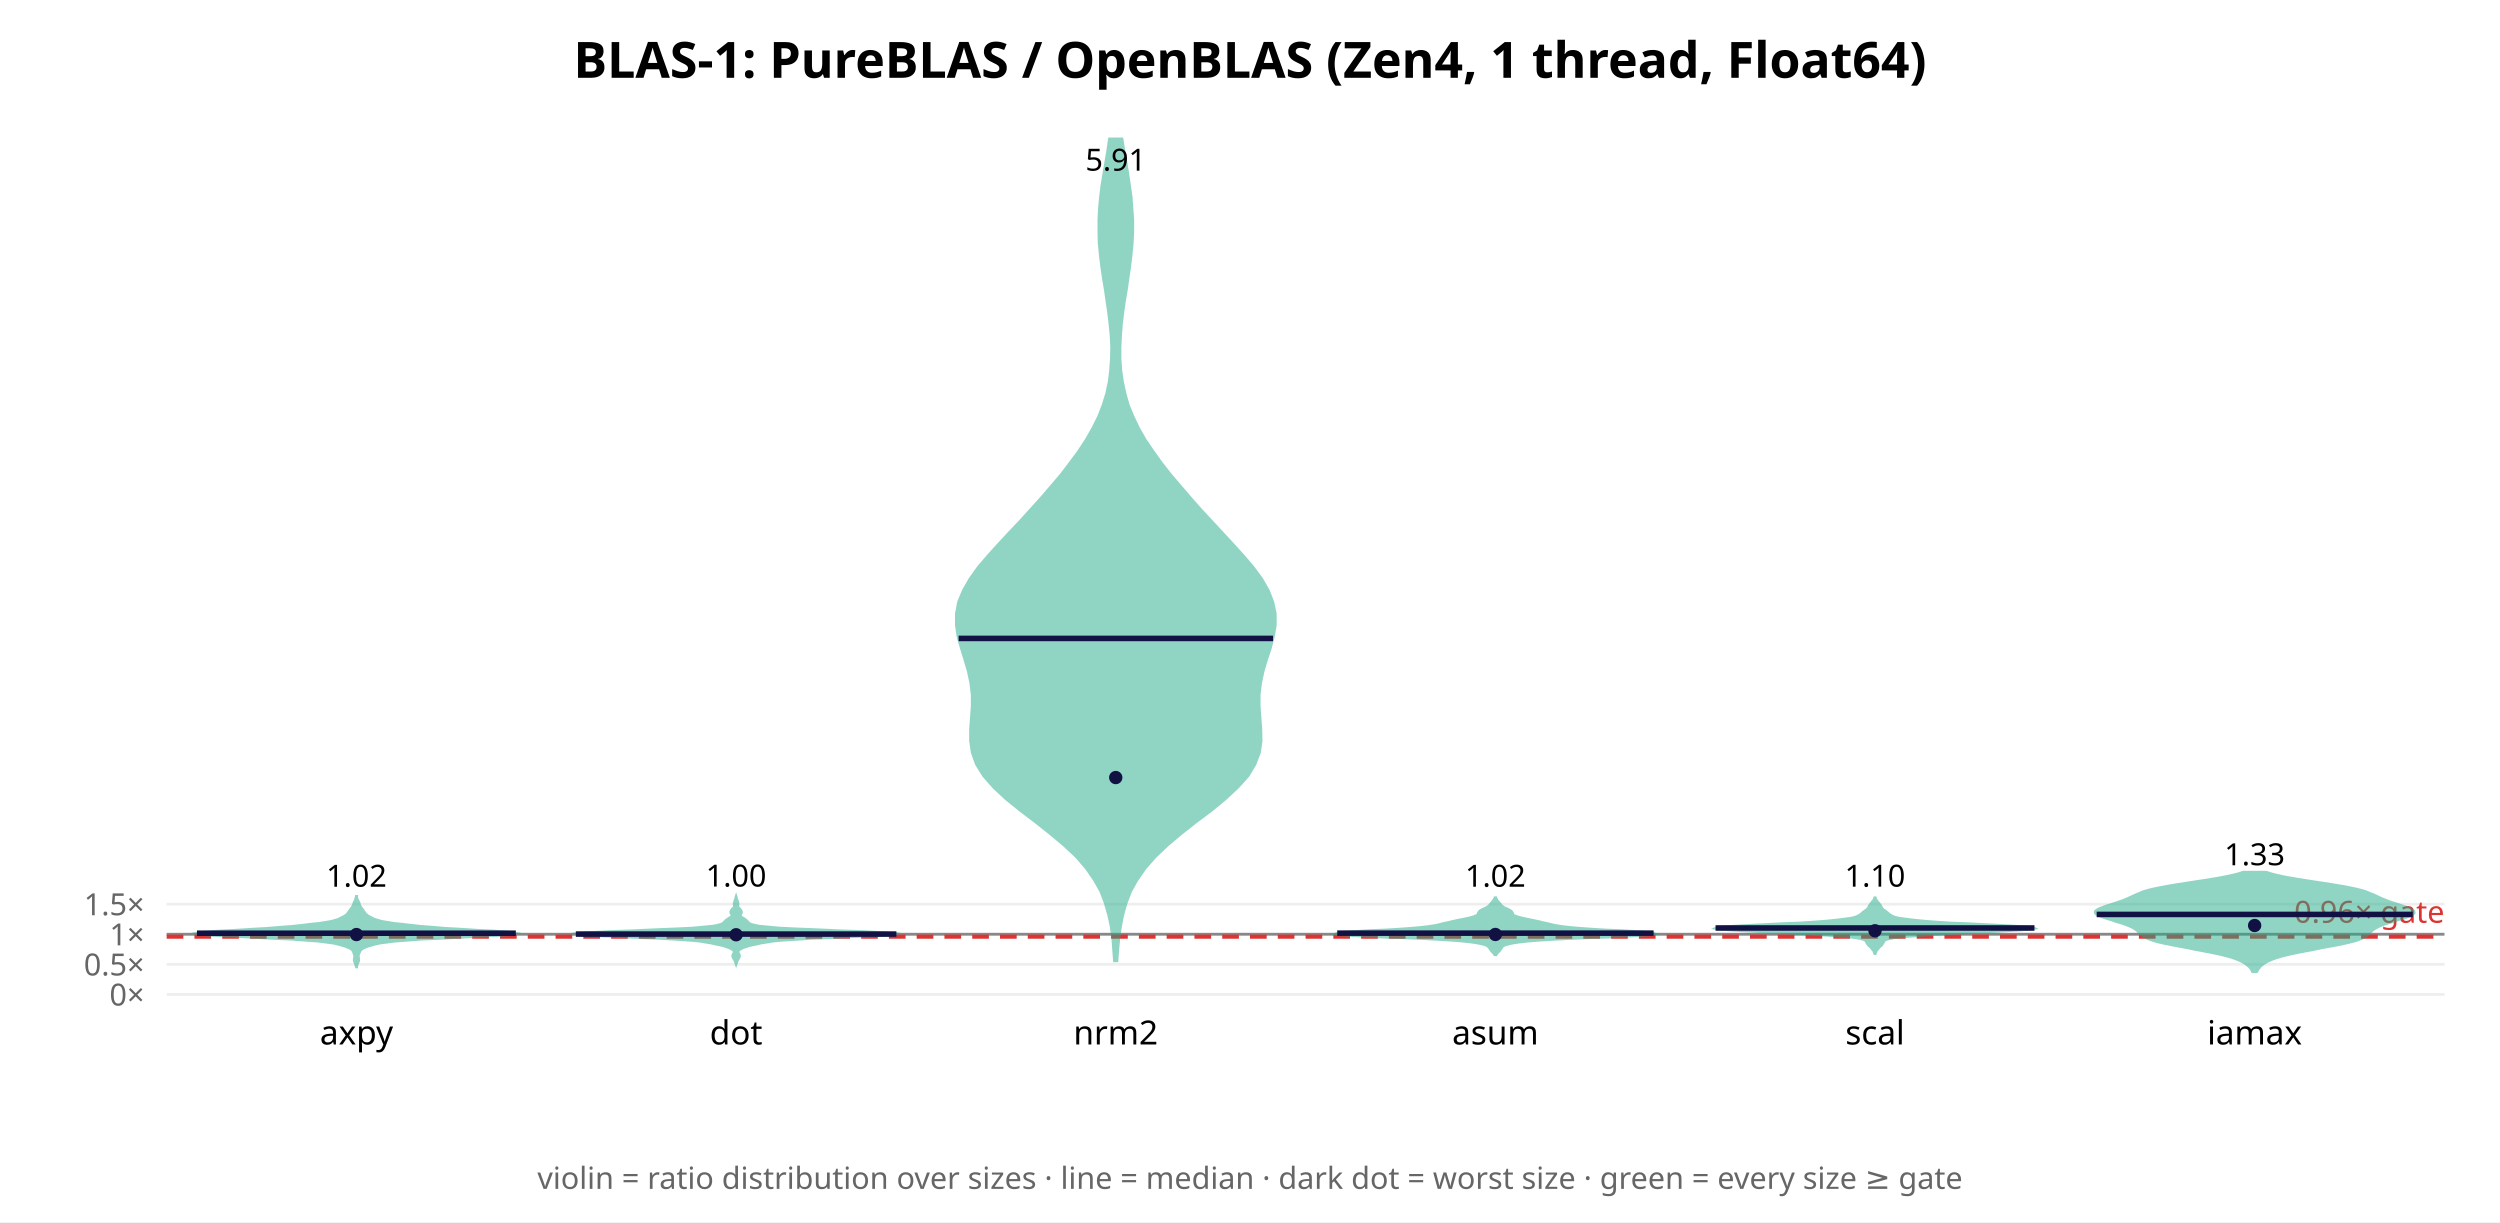
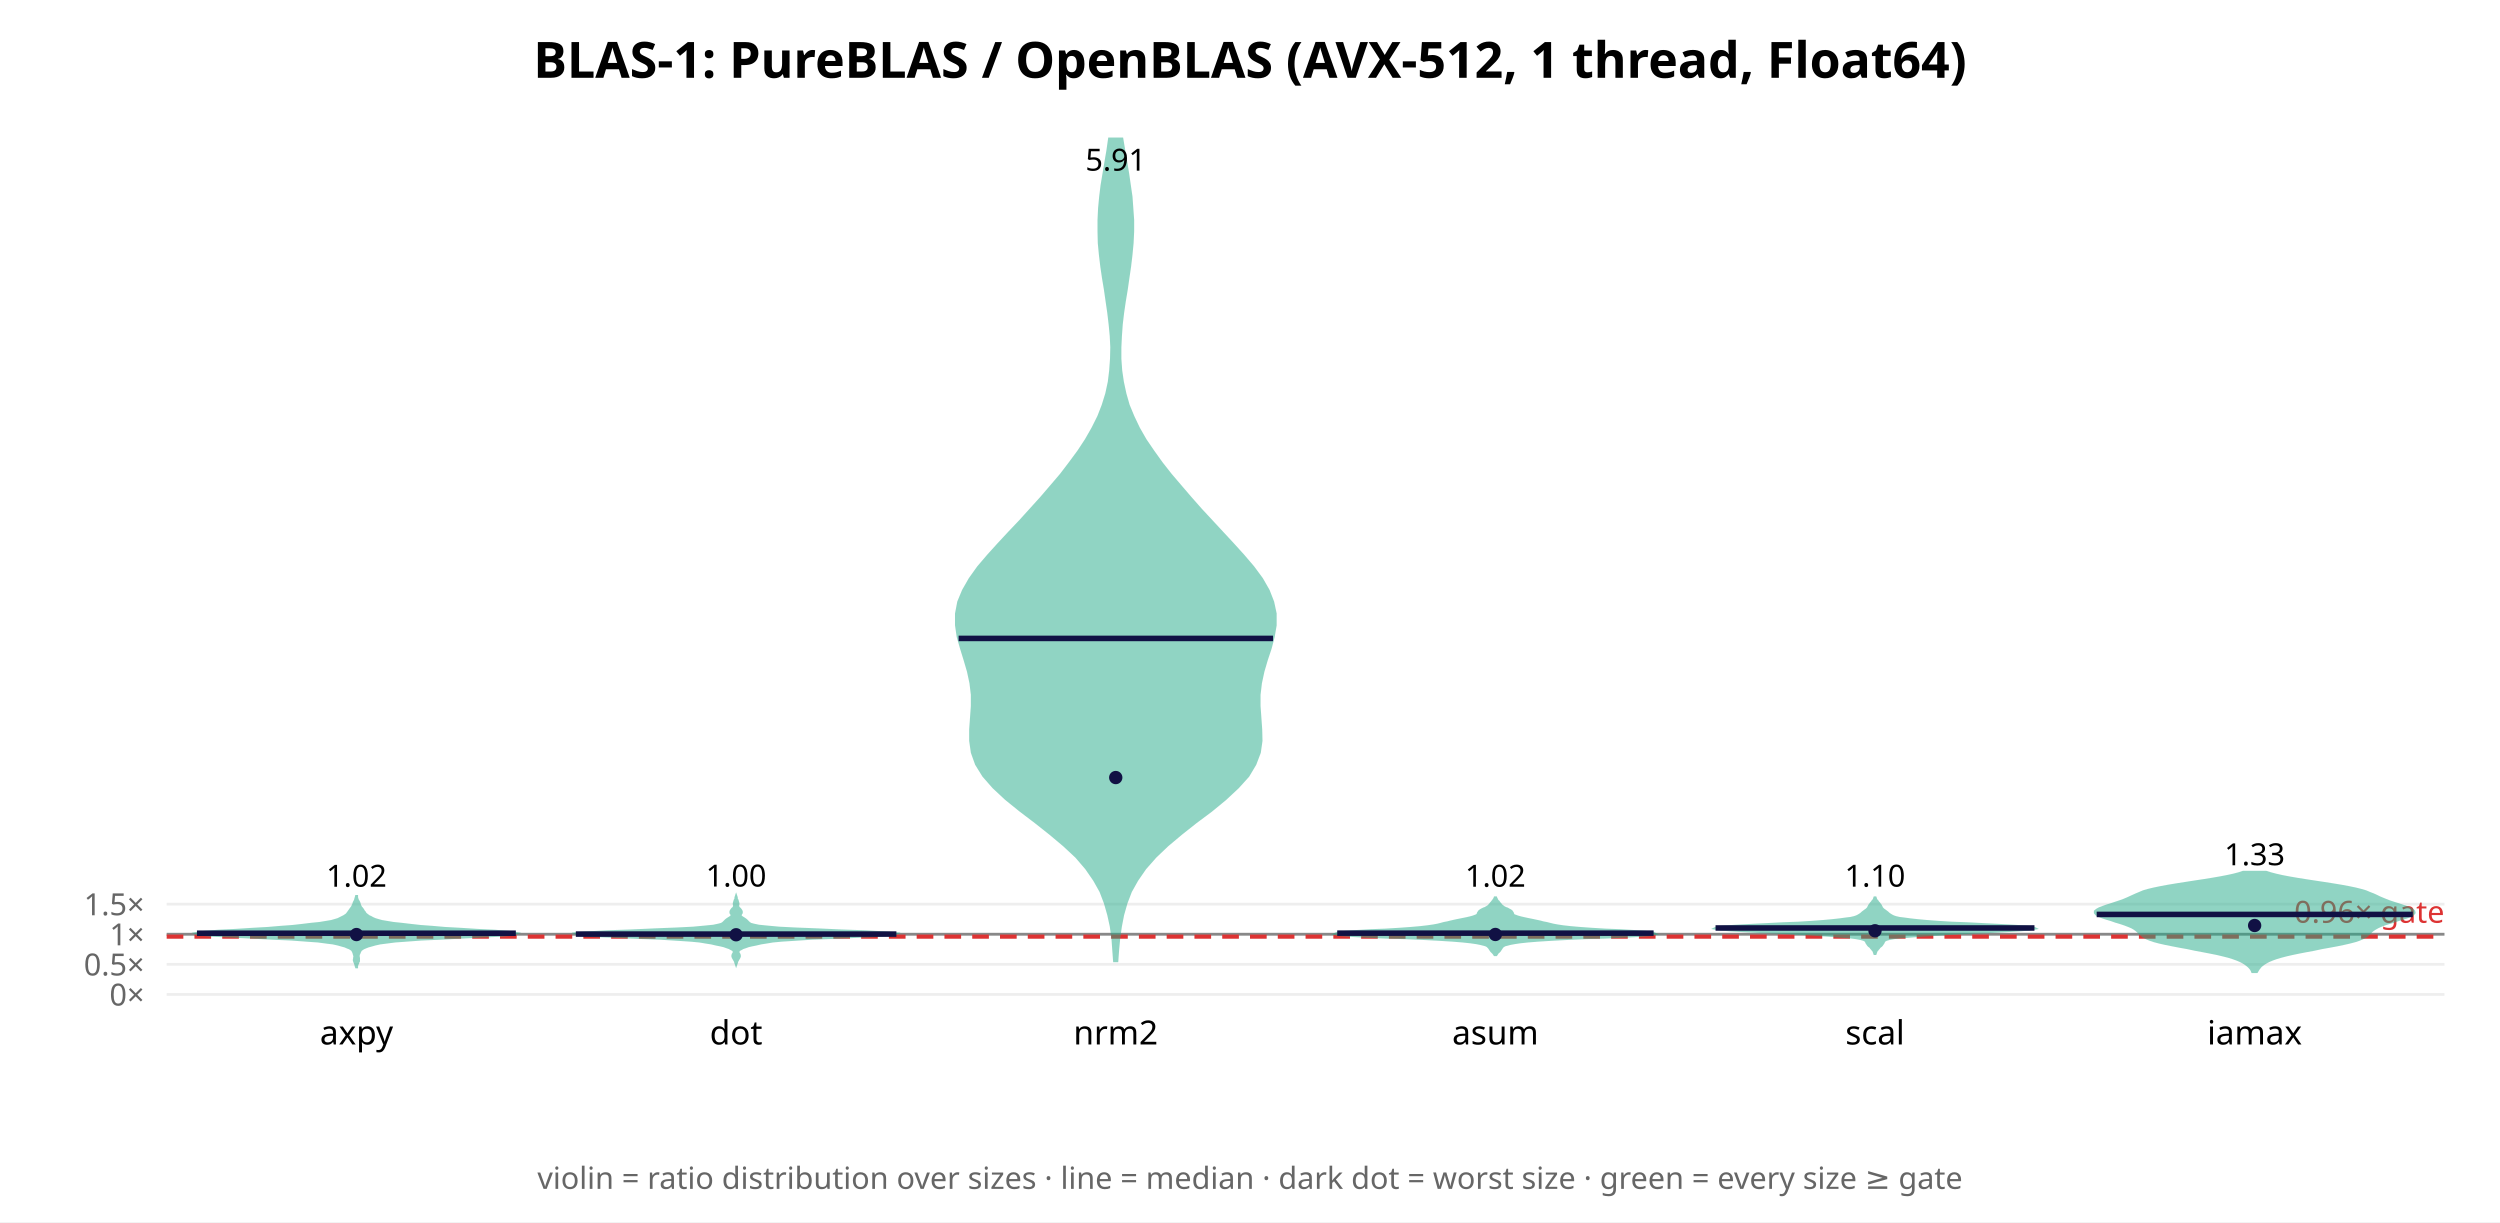
<svg xmlns="http://www.w3.org/2000/svg" width="900" height="440" font-family="sans-serif">
  <rect width="900" height="440" fill="white" />
-   <text x="450.0" y="28" text-anchor="middle" font-size="18" font-weight="bold">BLAS-1: PureBLAS / OpenBLAS (Zen4, 1 thread, Float64)</text>
+   <text x="450.0" y="28" text-anchor="middle" font-size="18" font-weight="bold">BLAS-1: PureBLAS / OpenBLAS (AVX-512, 1 thread, Float64)</text>
  <line x1="60" y1="358.0" x2="880" y2="358.0" stroke="#eee" />
  <text x="52" y="362.0" text-anchor="end" font-size="11" fill="#666">0×</text>
  <line x1="60" y1="347.162" x2="880" y2="347.162" stroke="#eee" />
  <text x="52" y="351.162" text-anchor="end" font-size="11" fill="#666">0.5×</text>
  <line x1="60" y1="336.324" x2="880" y2="336.324" stroke="#eee" />
  <text x="52" y="340.324" text-anchor="end" font-size="11" fill="#666">1×</text>
  <line x1="60" y1="325.486" x2="880" y2="325.486" stroke="#eee" />
  <text x="52" y="329.486" text-anchor="end" font-size="11" fill="#666">1.5×</text>
  <line x1="60" y1="336.324" x2="880" y2="336.324" stroke="#888" stroke-width="1" />
  <line x1="60" y1="337.191" x2="880" y2="337.191" stroke="#d33" stroke-width="1.5" stroke-dasharray="6 4" />
  <text x="880" y="332.191" text-anchor="end" font-size="11" fill="#d33">0.96× gate</text>
  <polygon points="128.4,348.1 128.4,347.8 128.5,347.4 128.6,347.1 128.8,346.7 128.9,346.3 129.1,346.0 129.1,345.6 129.1,345.3 129.1,344.9 129.0,344.5 129.0,344.2 129.0,343.8 129.1,343.5 129.3,343.1 129.4,342.8 129.6,342.4 129.8,342.0 130.2,341.7 130.8,341.3 131.5,341.0 132.5,340.6 133.6,340.3 135.0,339.9 136.8,339.5 139.1,339.2 142.2,338.8 146.3,338.5 151.7,338.1 158.5,337.8 166.2,337.4 174.1,337.0 180.8,336.7 184.9,336.3 185.7,336.0 183.2,335.6 178.1,335.2 171.9,334.9 165.7,334.5 160.2,334.2 155.6,333.8 151.5,333.5 147.9,333.1 144.5,332.7 141.6,332.4 139.2,332.0 137.4,331.7 136.0,331.3 135.0,331.0 134.1,330.6 133.4,330.2 132.7,329.9 132.2,329.5 131.8,329.2 131.4,328.8 131.2,328.4 130.9,328.1 130.7,327.7 130.5,327.4 130.2,327.0 129.9,326.7 129.7,326.3 129.5,325.9 129.4,325.6 129.3,325.2 129.2,324.9 129.0,324.5 128.8,324.2 128.6,323.8 128.5,323.4 128.4,323.1 128.4,322.7 128.3,322.7 128.2,323.1 128.1,323.4 128.0,323.8 127.9,324.2 127.7,324.5 127.5,324.9 127.4,325.2 127.3,325.6 127.1,325.9 127.0,326.3 126.7,326.7 126.5,327.0 126.2,327.4 126.0,327.7 125.7,328.1 125.5,328.4 125.2,328.8 124.9,329.2 124.5,329.5 123.9,329.9 123.3,330.2 122.5,330.6 121.7,331.0 120.7,331.3 119.3,331.7 117.5,332.0 115.1,332.4 112.1,332.7 108.8,333.1 105.2,333.5 101.1,333.8 96.4,334.2 91.0,334.5 84.8,334.9 78.6,335.2 73.5,335.6 70.9,336.0 71.7,336.3 75.9,336.7 82.6,337.0 90.5,337.4 98.2,337.8 104.9,338.1 110.3,338.5 114.5,338.8 117.5,339.2 119.9,339.5 121.7,339.9 123.1,340.3 124.2,340.6 125.1,341.0 125.9,341.3 126.5,341.7 126.9,342.0 127.1,342.4 127.3,342.8 127.4,343.1 127.5,343.5 127.6,343.8 127.7,344.2 127.7,344.5 127.6,344.9 127.6,345.3 127.5,345.6 127.6,346.0 127.7,346.3 127.9,346.7 128.0,347.1 128.1,347.4 128.2,347.8 128.3,348.1" fill="#2a8" opacity="0.5" stroke="#2a8" stroke-width="1" />
  <line x1="70.9" y1="335.961" x2="185.7" y2="335.961" stroke="#114" stroke-width="2" />
  <circle cx="128.333" cy="336.436" r="2.4" fill="#114" />
  <text x="128.333" y="319.217" text-anchor="middle" font-size="11">1.02</text>
  <text x="128.333" y="376" text-anchor="middle" font-size="12">axpy</text>
  <polygon points="265.0,347.0 265.1,346.7 265.2,346.4 265.3,346.0 265.5,345.7 265.7,345.3 265.9,345.0 266.1,344.6 266.2,344.3 266.2,344.0 266.1,343.6 265.9,343.3 265.7,342.9 265.7,342.6 265.8,342.3 266.1,341.9 266.7,341.6 267.4,341.2 268.3,340.9 269.4,340.5 270.7,340.2 272.2,339.9 273.9,339.5 275.8,339.2 278.2,338.8 281.4,338.5 286.0,338.2 292.3,337.8 300.3,337.5 309.1,337.1 316.9,336.8 321.8,336.4 322.4,336.1 318.6,335.8 311.5,335.4 302.8,335.1 294.1,334.7 286.5,334.4 280.5,334.1 276.2,333.7 273.2,333.4 271.3,333.0 270.2,332.7 269.6,332.3 269.3,332.0 269.0,331.7 268.6,331.3 268.2,331.0 267.6,330.6 267.1,330.3 266.7,330.0 266.5,329.6 266.5,329.3 266.7,328.9 266.9,328.6 266.9,328.2 266.8,327.9 266.6,327.6 266.3,327.2 265.9,326.9 265.7,326.5 265.6,326.2 265.6,325.9 265.7,325.5 265.7,325.2 265.6,324.8 265.5,324.5 265.4,324.1 265.2,323.8 265.1,323.5 265.1,323.1 265.0,322.8 265.0,322.8 264.9,323.1 264.9,323.5 264.8,323.8 264.6,324.1 264.5,324.5 264.4,324.8 264.3,325.2 264.3,325.5 264.4,325.9 264.4,326.2 264.3,326.5 264.1,326.9 263.7,327.2 263.4,327.6 263.2,327.9 263.1,328.2 263.1,328.6 263.3,328.9 263.5,329.3 263.5,329.6 263.3,330.0 262.9,330.3 262.4,330.6 261.8,331.0 261.4,331.3 261.0,331.7 260.7,332.0 260.4,332.3 259.8,332.7 258.7,333.0 256.8,333.4 253.8,333.7 249.5,334.1 243.5,334.4 235.9,334.7 227.2,335.1 218.5,335.4 211.4,335.8 207.6,336.1 208.2,336.4 213.1,336.8 220.9,337.1 229.7,337.5 237.7,337.8 244.0,338.2 248.6,338.5 251.8,338.8 254.2,339.2 256.1,339.5 257.8,339.9 259.3,340.2 260.6,340.5 261.7,340.9 262.6,341.2 263.3,341.6 263.9,341.9 264.2,342.3 264.3,342.6 264.3,342.9 264.1,343.3 263.9,343.6 263.8,344.0 263.8,344.3 263.9,344.6 264.1,345.0 264.3,345.3 264.5,345.7 264.7,346.0 264.8,346.4 264.9,346.7 265.0,347.0" fill="#2a8" opacity="0.5" stroke="#2a8" stroke-width="1" />
  <line x1="207.3" y1="336.27" x2="322.7" y2="336.27" stroke="#114" stroke-width="2" />
  <circle cx="265.0" cy="336.513" r="2.4" fill="#114" />
  <text x="265.0" y="319.16" text-anchor="middle" font-size="11">1.00</text>
  <text x="265.0" y="376" text-anchor="middle" font-size="12">dot</text>
  <polygon points="402.1,345.9 402.4,341.8 402.8,337.6 403.4,333.4 404.2,329.3 405.4,325.1 407.0,320.9 409.3,316.8 412.2,312.6 415.9,308.4 420.2,304.3 425.2,300.1 430.5,295.9 436.0,291.8 441.1,287.6 445.6,283.4 449.3,279.3 451.8,275.1 453.4,270.9 454.0,266.7 453.9,262.6 453.6,258.4 453.3,254.2 453.3,250.1 453.8,245.9 454.7,241.7 455.9,237.6 457.3,233.4 458.4,229.2 459.1,225.1 459.1,220.9 458.2,216.7 456.6,212.6 454.2,208.4 451.1,204.2 447.6,200.1 443.8,195.9 439.9,191.7 436.1,187.6 432.2,183.4 428.5,179.2 424.9,175.0 421.4,170.9 418.1,166.7 415.1,162.5 412.3,158.4 409.9,154.2 407.9,150.0 406.2,145.9 405.0,141.7 404.1,137.5 403.5,133.4 403.2,129.2 403.2,125.0 403.4,120.9 403.7,116.7 404.2,112.5 404.8,108.4 405.5,104.2 406.1,100.0 406.7,95.9 407.2,91.7 407.6,87.5 407.8,83.3 407.8,79.2 407.5,75.0 407.2,70.8 406.6,66.7 406.0,62.5 405.3,58.3 404.6,54.2 403.9,50.0 399.4,50.0 398.8,54.2 398.1,58.3 397.4,62.5 396.7,66.7 396.2,70.8 395.8,75.0 395.6,79.2 395.6,83.3 395.7,87.5 396.1,91.7 396.6,95.9 397.2,100.0 397.9,104.2 398.5,108.4 399.1,112.5 399.6,116.7 400.0,120.9 400.2,125.0 400.1,129.2 399.8,133.4 399.3,137.5 398.4,141.7 397.1,145.9 395.5,150.0 393.4,154.2 391.0,158.4 388.3,162.5 385.2,166.7 382.0,170.9 378.5,175.0 374.9,179.2 371.1,183.4 367.3,187.6 363.4,191.7 359.5,195.9 355.7,200.1 352.2,204.2 349.2,208.4 346.8,212.6 345.1,216.7 344.3,220.9 344.3,225.1 344.9,229.2 346.1,233.4 347.4,237.6 348.6,241.7 349.5,245.9 350.0,250.1 350.0,254.2 349.7,258.4 349.4,262.6 349.4,266.7 350.0,270.9 351.5,275.1 354.1,279.3 357.7,283.4 362.2,287.6 367.4,291.8 372.8,295.9 378.1,300.1 383.1,304.3 387.5,308.4 391.1,312.6 394.0,316.8 396.3,320.9 397.9,325.1 399.1,329.3 400.0,333.4 400.6,337.6 400.9,341.8 401.2,345.9" fill="#2a8" opacity="0.5" stroke="#2a8" stroke-width="1" />
  <line x1="345.1" y1="229.832" x2="458.3" y2="229.832" stroke="#114" stroke-width="2" />
  <circle cx="401.667" cy="279.92" r="2.4" fill="#114" />
  <text x="401.667" y="61.434" text-anchor="middle" font-size="11">5.91</text>
  <text x="401.667" y="376" text-anchor="middle" font-size="12">nrm2</text>
  <polygon points="538.6,343.7 538.8,343.4 539.0,343.1 539.2,342.8 539.5,342.6 539.8,342.3 540.0,342.0 540.2,341.7 540.4,341.4 540.6,341.1 540.8,340.8 541.2,340.5 541.7,340.2 542.5,340.0 543.6,339.7 545.2,339.4 547.2,339.1 550.0,338.8 553.7,338.5 558.5,338.2 564.2,337.9 570.8,337.6 577.7,337.4 584.4,337.1 590.1,336.8 594.0,336.5 595.7,336.2 595.1,335.9 592.4,335.6 588.2,335.3 583.1,335.0 577.9,334.8 573.0,334.5 568.8,334.2 565.4,333.9 562.7,333.6 560.7,333.3 559.1,333.0 557.9,332.7 556.7,332.4 555.6,332.2 554.5,331.9 553.1,331.6 551.7,331.3 550.2,331.0 548.8,330.7 547.5,330.4 546.4,330.1 545.6,329.8 545.0,329.6 544.7,329.3 544.6,329.0 544.5,328.7 544.3,328.4 544.1,328.1 543.7,327.8 543.1,327.5 542.6,327.2 542.0,327.0 541.4,326.7 541.0,326.4 540.6,326.1 540.3,325.8 540.1,325.5 539.8,325.2 539.6,324.9 539.4,324.6 539.1,324.4 538.9,324.1 538.8,323.8 538.6,323.5 538.5,323.2 538.2,323.2 538.1,323.5 537.9,323.8 537.7,324.1 537.5,324.4 537.3,324.6 537.1,324.9 536.8,325.2 536.6,325.5 536.3,325.8 536.1,326.1 535.7,326.4 535.2,326.7 534.7,327.0 534.1,327.2 533.5,327.5 533.0,327.8 532.6,328.1 532.4,328.4 532.2,328.7 532.1,329.0 532.0,329.3 531.6,329.6 531.1,329.8 530.3,330.1 529.2,330.4 527.9,330.7 526.4,331.0 524.9,331.3 523.5,331.6 522.2,331.9 521.0,332.2 519.9,332.4 518.8,332.7 517.6,333.0 516.0,333.3 513.9,333.6 511.3,333.9 507.9,334.2 503.7,334.5 498.8,334.8 493.6,335.0 488.5,335.3 484.3,335.6 481.6,335.9 480.9,336.2 482.6,336.5 486.6,336.8 492.2,337.1 498.9,337.4 505.9,337.6 512.5,337.9 518.2,338.2 522.9,338.5 526.6,338.8 529.4,339.1 531.5,339.4 533.0,339.7 534.2,340.0 534.9,340.2 535.5,340.5 535.8,340.8 536.1,341.1 536.3,341.4 536.5,341.7 536.7,342.0 536.9,342.3 537.2,342.6 537.4,342.8 537.7,343.1 537.9,343.4 538.1,343.7" fill="#2a8" opacity="0.5" stroke="#2a8" stroke-width="1" />
  <line x1="481.4" y1="335.935" x2="595.3" y2="335.935" stroke="#114" stroke-width="2" />
  <circle cx="538.333" cy="336.41" r="2.4" fill="#114" />
  <text x="538.333" y="319.218" text-anchor="middle" font-size="11">1.02</text>
  <text x="538.333" y="376" text-anchor="middle" font-size="12">asum</text>
  <polygon points="675.1,343.3 675.2,343.0 675.3,342.7 675.4,342.4 675.6,342.1 675.8,341.9 676.0,341.6 676.3,341.3 676.5,341.0 676.8,340.7 677.1,340.5 677.4,340.2 677.6,339.9 677.8,339.6 678.0,339.3 678.1,339.0 678.2,338.8 678.5,338.5 679.1,338.2 680.2,337.9 681.8,337.6 684.1,337.3 687.1,337.1 690.8,336.8 695.0,336.5 699.8,336.2 705.0,335.9 710.6,335.6 716.3,335.4 722.0,335.1 727.0,334.8 730.6,334.5 732.4,334.2 732.0,334.0 729.4,333.7 725.1,333.4 719.7,333.1 713.7,332.8 707.9,332.5 702.5,332.3 697.7,332.0 693.7,331.7 690.4,331.4 687.7,331.1 685.5,330.8 683.8,330.6 682.5,330.3 681.6,330.0 681.0,329.7 680.5,329.4 680.2,329.2 679.8,328.9 679.5,328.6 679.1,328.3 678.7,328.0 678.3,327.7 678.0,327.5 677.7,327.2 677.4,326.9 677.3,326.6 677.1,326.3 677.0,326.0 676.8,325.8 676.6,325.5 676.4,325.2 676.1,324.9 675.9,324.6 675.7,324.3 675.4,324.1 675.3,323.8 675.2,323.5 675.1,323.2 674.9,323.2 674.8,323.5 674.7,323.8 674.6,324.1 674.3,324.3 674.1,324.6 673.9,324.9 673.6,325.2 673.4,325.5 673.2,325.8 673.0,326.0 672.9,326.3 672.7,326.6 672.6,326.9 672.3,327.2 672.0,327.5 671.7,327.7 671.3,328.0 670.9,328.3 670.5,328.6 670.2,328.9 669.8,329.2 669.5,329.4 669.0,329.7 668.4,330.0 667.5,330.3 666.2,330.6 664.5,330.8 662.3,331.1 659.6,331.4 656.3,331.7 652.3,332.0 647.5,332.3 642.1,332.5 636.3,332.8 630.3,333.1 624.9,333.4 620.6,333.7 618.0,334.0 617.6,334.2 619.4,334.5 623.0,334.8 628.0,335.1 633.7,335.4 639.4,335.6 645.0,335.9 650.2,336.2 655.0,336.5 659.2,336.8 662.9,337.1 665.9,337.3 668.2,337.6 669.8,337.9 670.9,338.2 671.5,338.5 671.8,338.8 671.9,339.0 672.0,339.3 672.2,339.6 672.4,339.9 672.6,340.2 672.9,340.5 673.2,340.7 673.5,341.0 673.7,341.3 674.0,341.6 674.2,341.9 674.4,342.1 674.6,342.4 674.7,342.7 674.8,343.0 674.9,343.3" fill="#2a8" opacity="0.5" stroke="#2a8" stroke-width="1" />
  <line x1="617.6" y1="334.072" x2="732.4" y2="334.072" stroke="#114" stroke-width="2" />
  <circle cx="675.0" cy="335.077" r="2.4" fill="#114" />
  <text x="675.0" y="319.195" text-anchor="middle" font-size="11">1.10</text>
  <text x="675.0" y="376" text-anchor="middle" font-size="12">scal</text>
  <polygon points="812.4,349.8 812.7,349.3 813.0,348.8 813.4,348.3 813.8,347.8 814.4,347.3 815.1,346.8 815.9,346.3 816.9,345.8 818.1,345.3 819.5,344.8 821.2,344.3 823.1,343.8 825.3,343.3 827.7,342.8 830.3,342.3 833.0,341.8 835.8,341.2 838.6,340.7 841.3,340.2 843.7,339.7 845.9,339.2 847.8,338.7 849.3,338.2 850.5,337.7 851.5,337.2 852.2,336.7 852.7,336.2 853.2,335.7 853.7,335.2 854.3,334.7 855.1,334.2 856.0,333.7 857.1,333.2 858.4,332.7 860.0,332.2 861.7,331.7 863.4,331.1 865.1,330.6 866.6,330.1 867.8,329.6 868.7,329.1 869.1,328.6 869.0,328.1 868.5,327.6 867.5,327.1 866.3,326.6 864.8,326.1 863.3,325.6 861.7,325.1 860.2,324.6 858.9,324.1 857.7,323.6 856.5,323.1 855.5,322.6 854.4,322.1 853.1,321.6 851.7,321.0 850.0,320.5 848.0,320.0 845.6,319.5 842.9,319.0 839.9,318.5 836.7,318.0 833.4,317.5 830.1,317.0 827.0,316.5 824.1,316.0 821.5,315.5 819.3,315.0 817.4,314.5 815.8,314.0 807.5,314.0 806.0,314.5 804.1,315.0 801.8,315.5 799.2,316.0 796.3,316.5 793.2,317.0 789.9,317.5 786.7,318.0 783.5,318.5 780.5,319.0 777.8,319.5 775.4,320.0 773.3,320.5 771.6,321.0 770.2,321.6 769.0,322.1 767.9,322.6 766.8,323.1 765.7,323.6 764.5,324.1 763.1,324.6 761.6,325.1 760.1,325.6 758.5,326.1 757.1,326.6 755.8,327.1 754.9,327.6 754.3,328.1 754.3,328.6 754.7,329.1 755.5,329.6 756.8,330.1 758.3,330.6 760.0,331.1 761.7,331.7 763.4,332.2 764.9,332.7 766.2,333.2 767.4,333.7 768.3,334.2 769.0,334.7 769.6,335.2 770.1,335.7 770.6,336.2 771.2,336.7 771.9,337.2 772.8,337.7 774.0,338.2 775.5,338.7 777.4,339.2 779.6,339.7 782.1,340.2 784.7,340.7 787.5,341.2 790.3,341.8 793.0,342.3 795.6,342.8 798.1,343.3 800.2,343.8 802.2,344.3 803.8,344.8 805.2,345.3 806.4,345.8 807.4,346.3 808.2,346.8 808.9,347.3 809.5,347.8 810.0,348.3 810.4,348.8 810.7,349.3 810.9,349.8" fill="#2a8" opacity="0.5" stroke="#2a8" stroke-width="1" />
  <line x1="754.8" y1="329.193" x2="868.6" y2="329.193" stroke="#114" stroke-width="2" />
  <circle cx="811.667" cy="333.177" r="2.4" fill="#114" />
  <text x="811.667" y="311.485" text-anchor="middle" font-size="11">1.33</text>
  <text x="811.667" y="376" text-anchor="middle" font-size="12">iamax</text>
  <text x="450.0" y="428" text-anchor="middle" font-size="11" fill="#666">violin = ratio distribution over sizes · line = median · dark dot = worst size · green = every size ≥ gate</text>
</svg>
